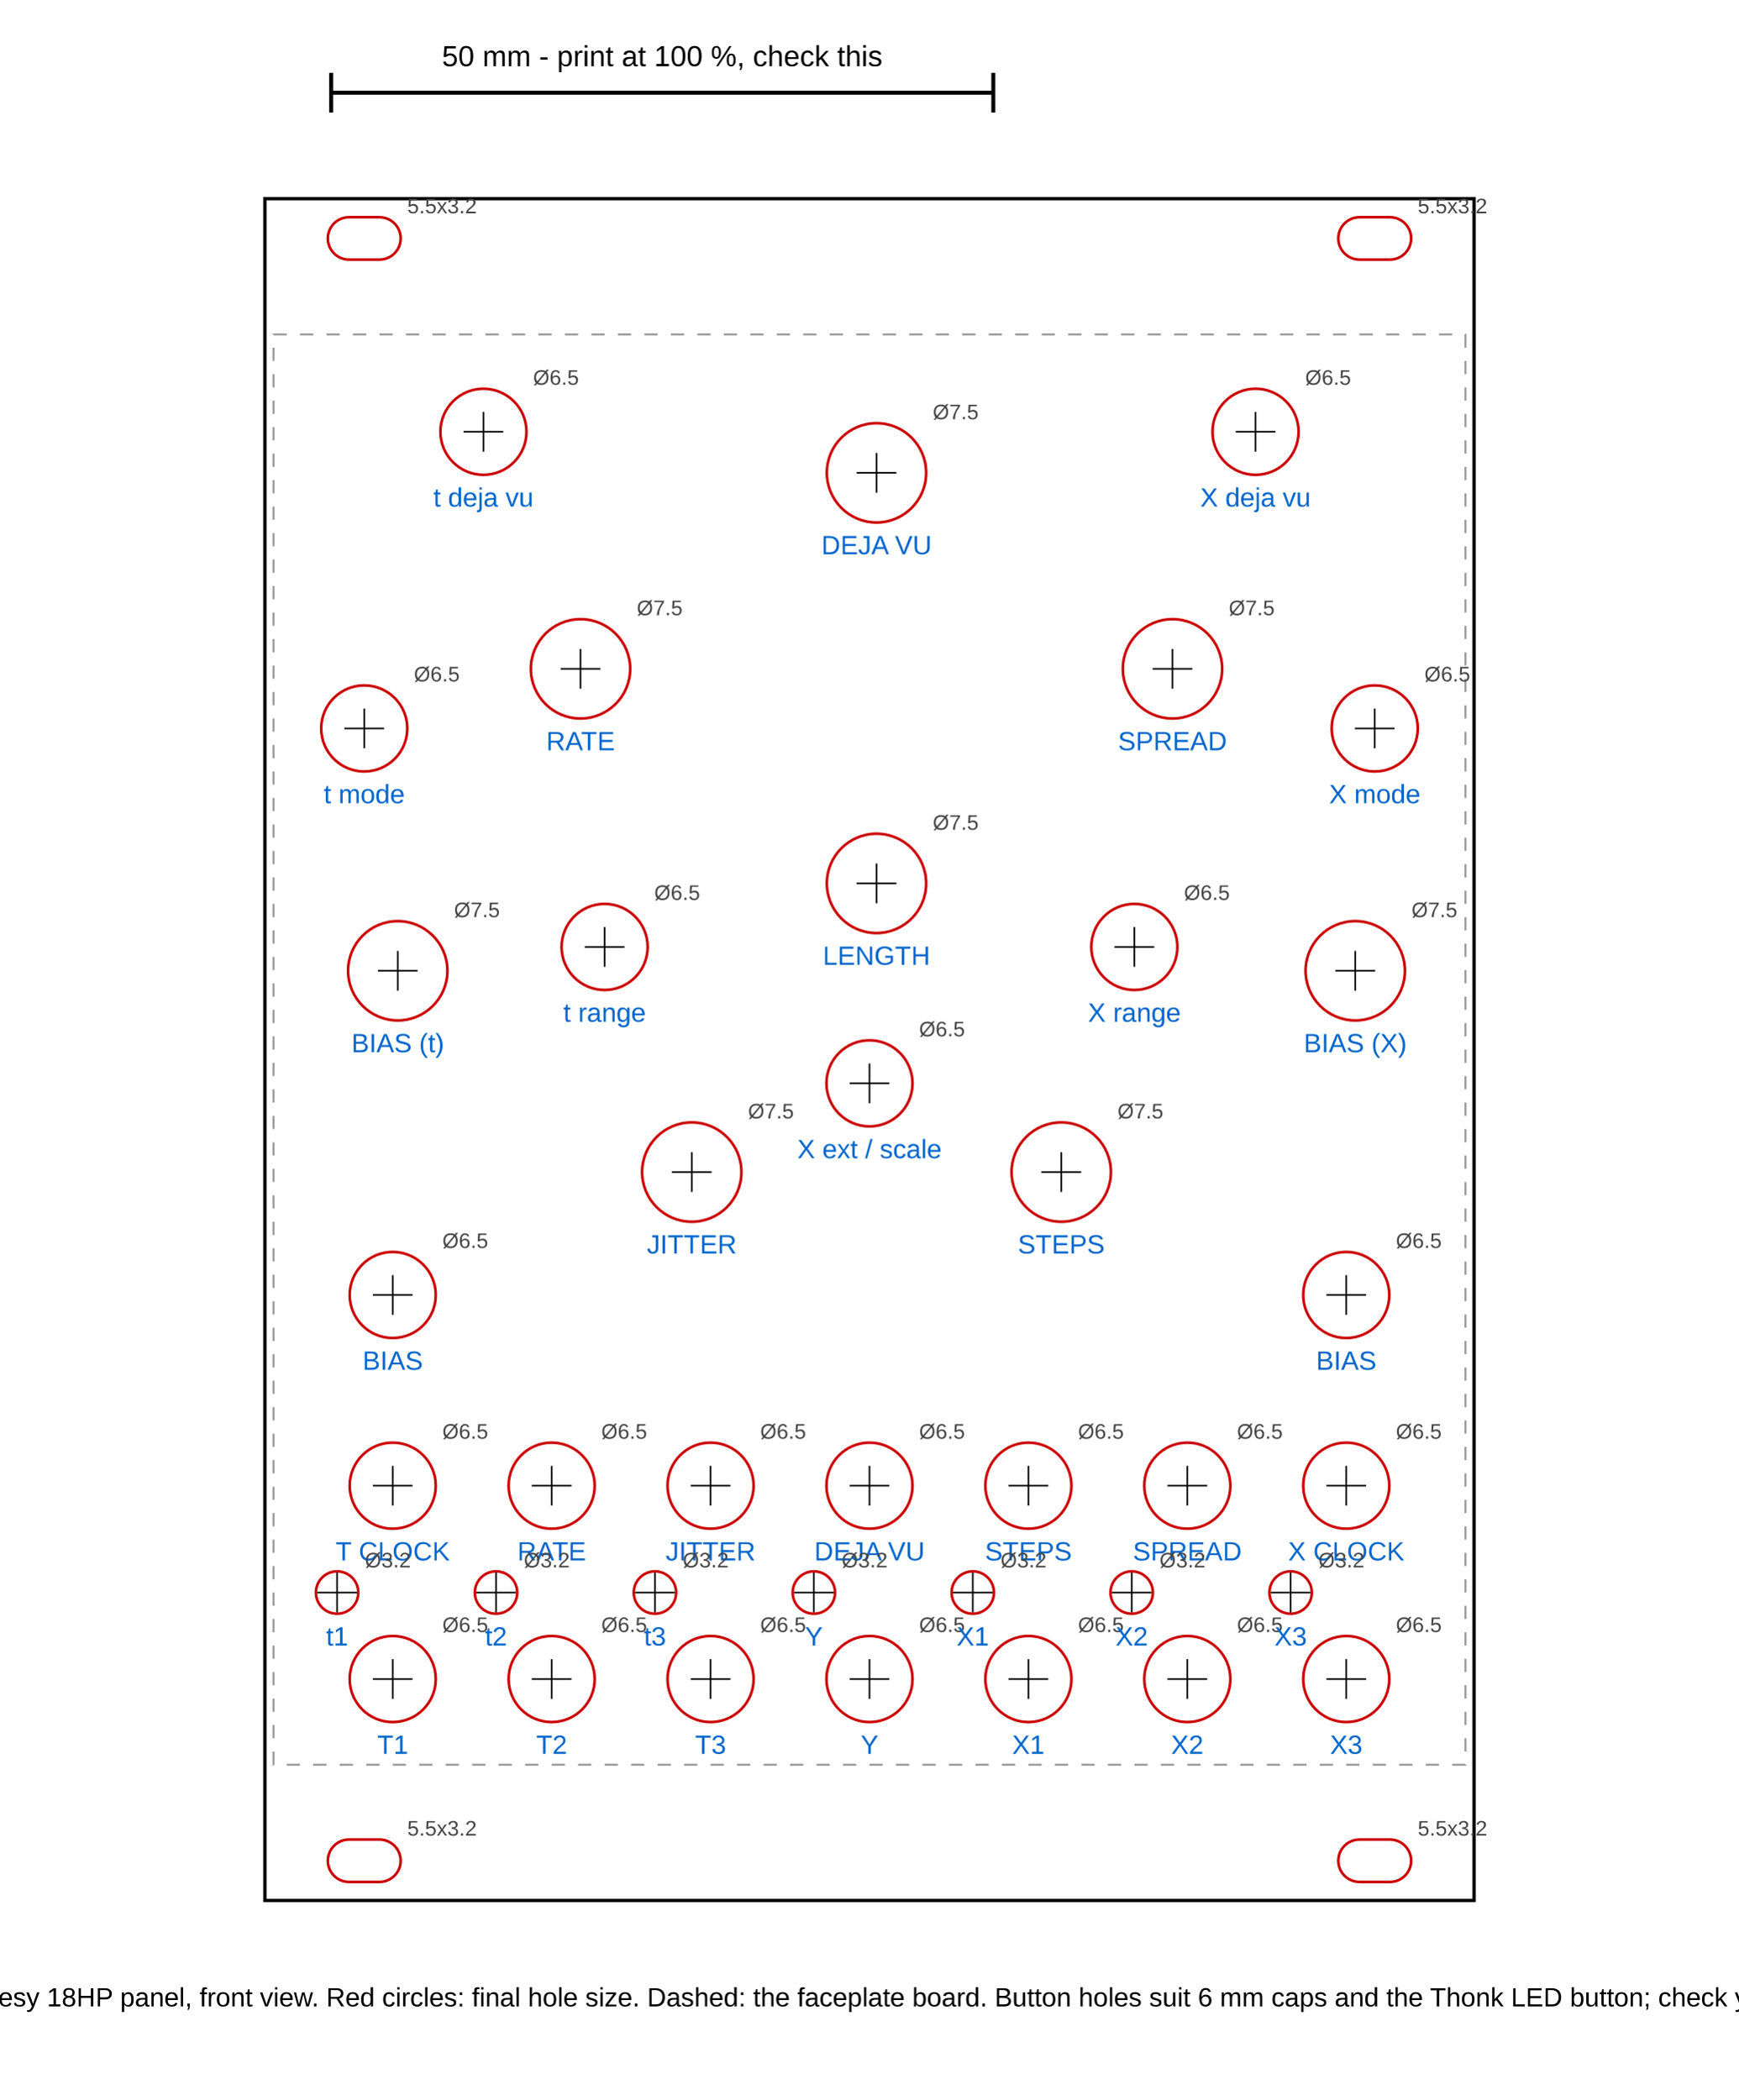
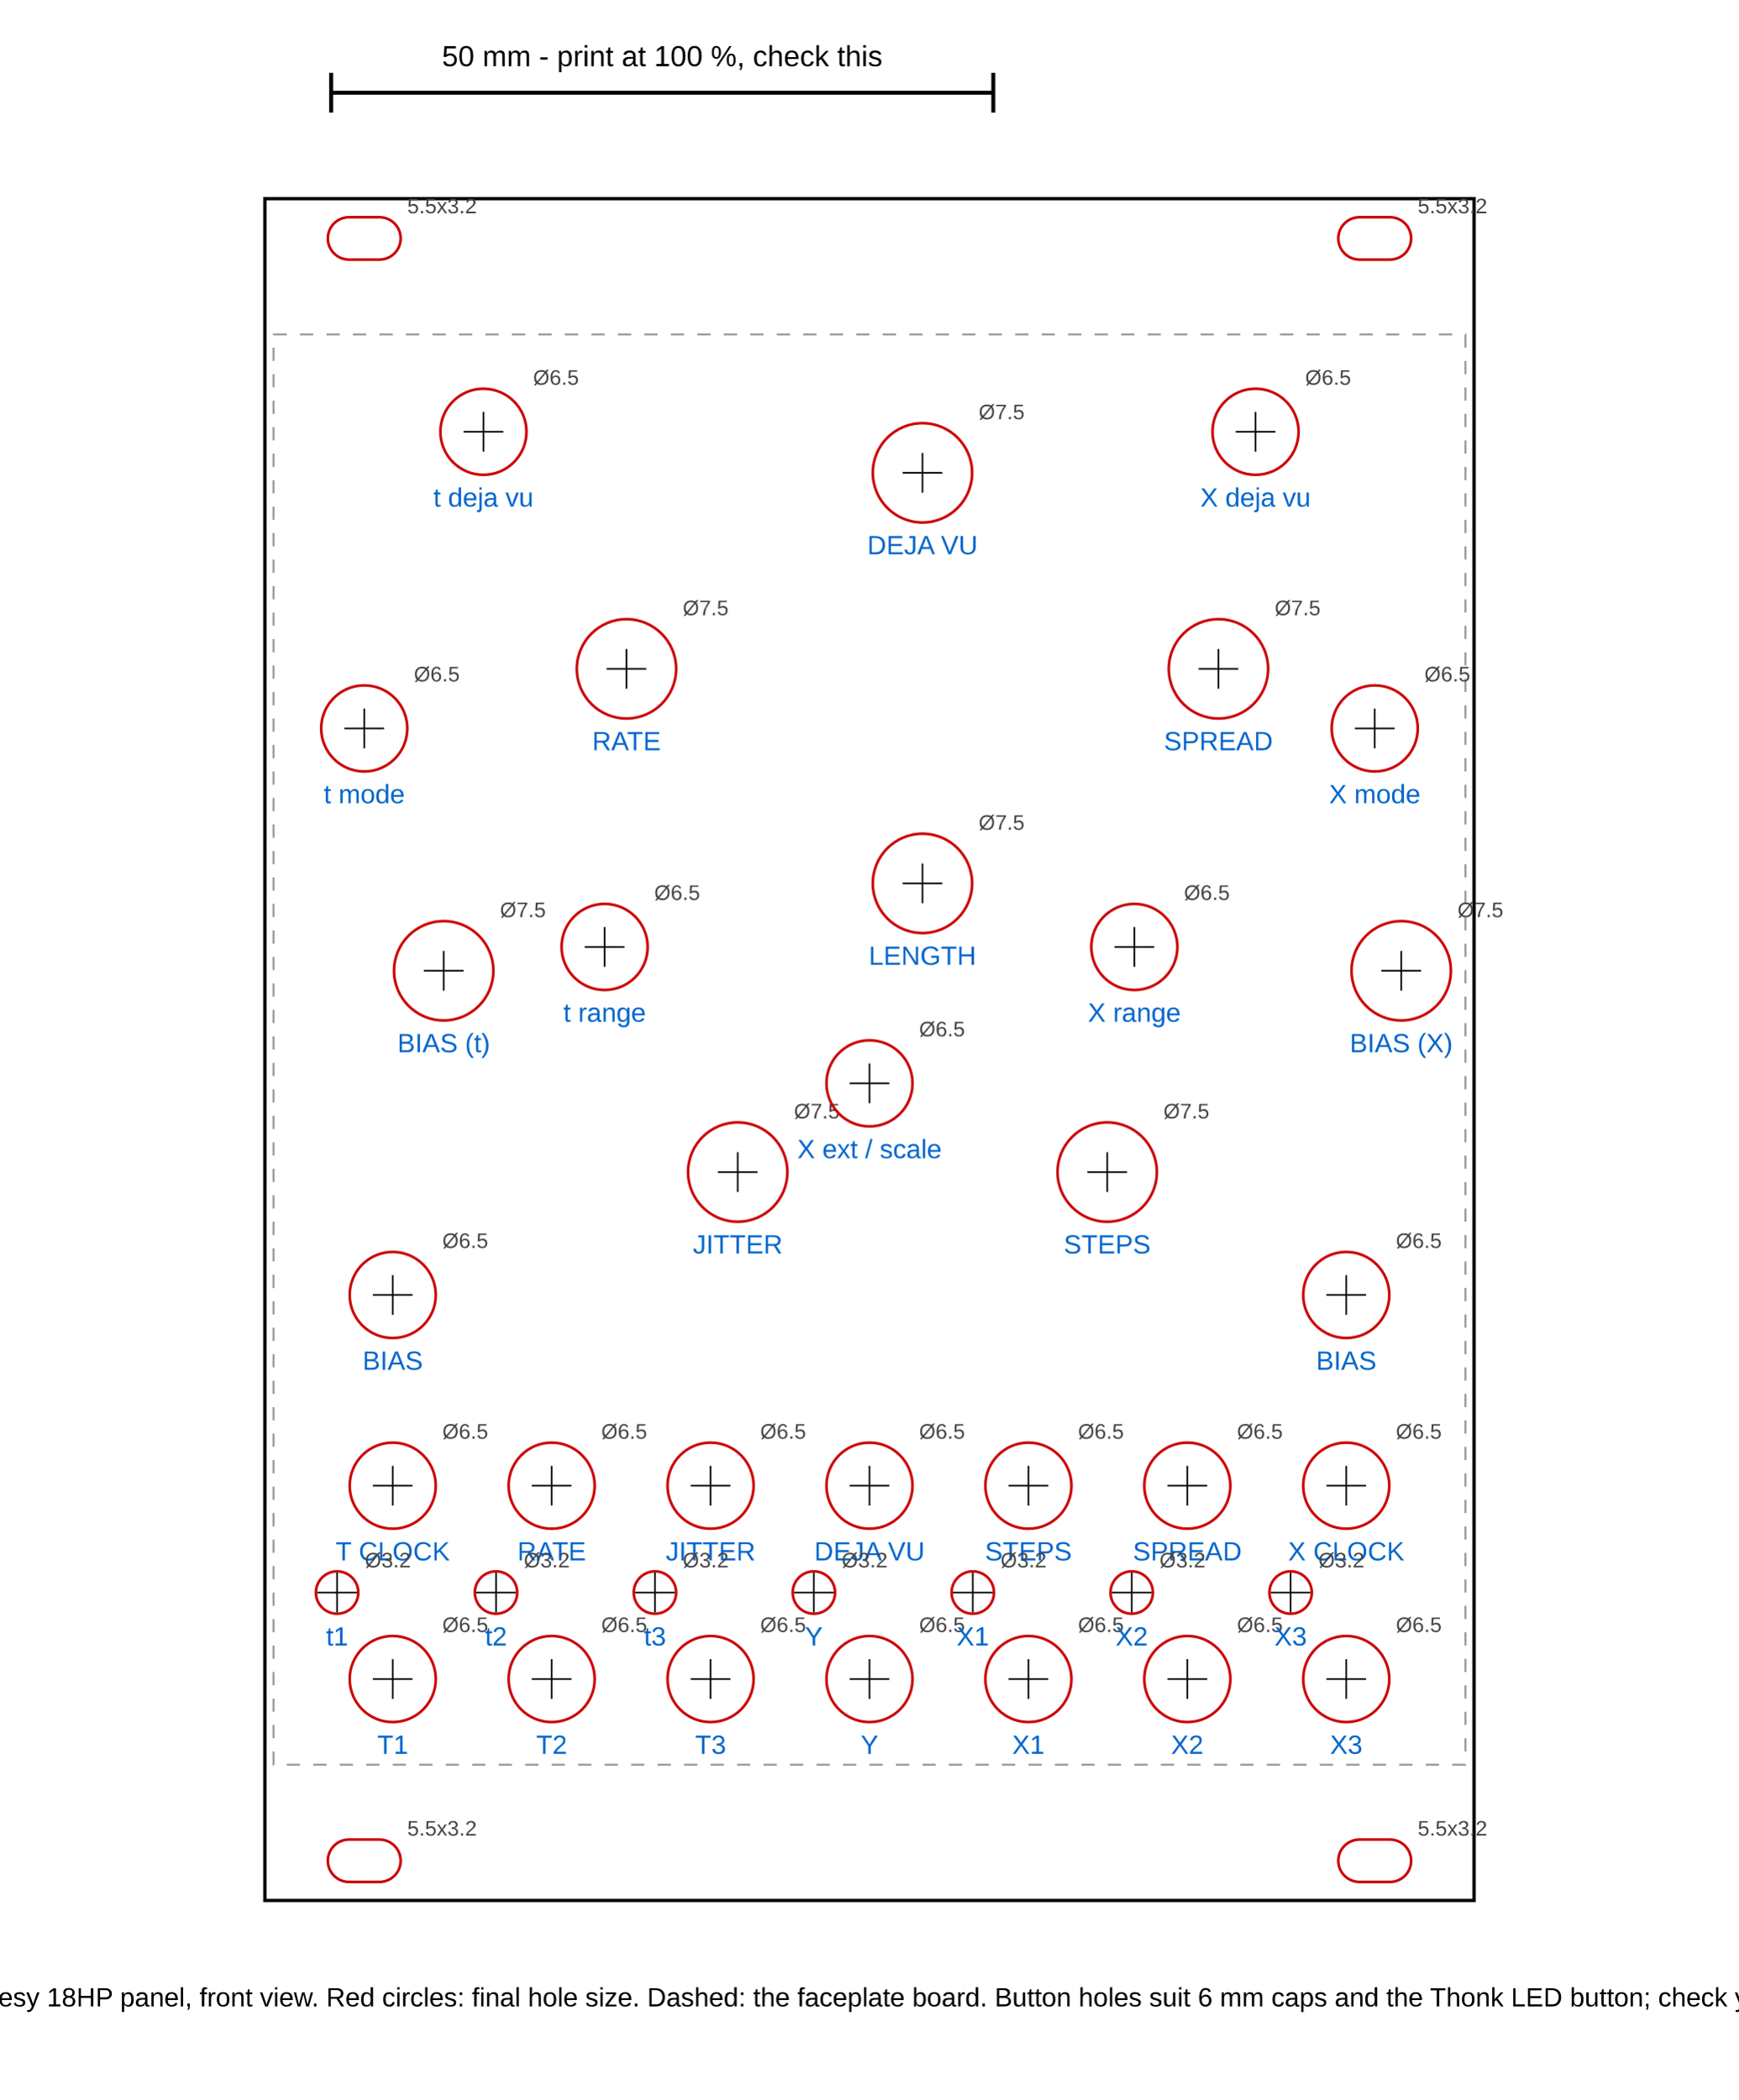
<svg xmlns="http://www.w3.org/2000/svg" width="131.3mm" height="158.5mm" viewBox="-20 -15 131.3 158.5">
  <style>text{font-family:Arial,Helvetica,sans-serif} .dim{font-size:1.6px;fill:#444} .lbl{font-size:2px;fill:#06c}</style>
  <rect x="0" y="0" width="91.3" height="128.5" fill="none" stroke="#000" stroke-width="0.25" />
  <rect x="0.65" y="10.25" width="90.0" height="108.0" fill="none" stroke="#999" stroke-width="0.15" stroke-dasharray="1,1" />
  <rect x="4.75" y="1.40" width="5.5" height="3.2" rx="1.6" fill="none" stroke="#c00" stroke-width="0.2" />
  <text class="dim" x="10.75" y="1.10">5.5x3.2</text>
  <rect x="4.75" y="123.90" width="5.5" height="3.2" rx="1.6" fill="none" stroke="#c00" stroke-width="0.2" />
  <text class="dim" x="10.75" y="123.60">5.5x3.2</text>
  <rect x="81.05" y="1.40" width="5.5" height="3.2" rx="1.6" fill="none" stroke="#c00" stroke-width="0.2" />
  <text class="dim" x="87.05" y="1.10">5.5x3.2</text>
  <rect x="81.05" y="123.90" width="5.5" height="3.2" rx="1.6" fill="none" stroke="#c00" stroke-width="0.2" />
  <text class="dim" x="87.05" y="123.60">5.5x3.2</text>
  <circle cx="9.65" cy="111.78" r="3.25" fill="none" stroke="#c00" stroke-width="0.2" />
  <line x1="8.15" y1="111.78" x2="11.15" y2="111.78" stroke="#000" stroke-width="0.12" />
  <line x1="9.65" y1="110.28" x2="9.65" y2="113.28" stroke="#000" stroke-width="0.12" />
  <text class="dim" x="13.40" y="108.23">Ø6.5</text>
  <text class="lbl" x="9.65" y="117.43" text-anchor="middle">T1</text>
  <circle cx="21.65" cy="111.78" r="3.25" fill="none" stroke="#c00" stroke-width="0.2" />
  <line x1="20.15" y1="111.78" x2="23.15" y2="111.78" stroke="#000" stroke-width="0.12" />
  <line x1="21.65" y1="110.28" x2="21.65" y2="113.28" stroke="#000" stroke-width="0.12" />
  <text class="dim" x="25.40" y="108.23">Ø6.5</text>
  <text class="lbl" x="21.65" y="117.43" text-anchor="middle">T2</text>
  <circle cx="33.65" cy="111.78" r="3.25" fill="none" stroke="#c00" stroke-width="0.2" />
  <line x1="32.15" y1="111.78" x2="35.15" y2="111.78" stroke="#000" stroke-width="0.12" />
  <line x1="33.65" y1="110.28" x2="33.65" y2="113.28" stroke="#000" stroke-width="0.12" />
  <text class="dim" x="37.40" y="108.23">Ø6.5</text>
  <text class="lbl" x="33.65" y="117.43" text-anchor="middle">T3</text>
  <circle cx="45.65" cy="111.78" r="3.25" fill="none" stroke="#c00" stroke-width="0.2" />
  <line x1="44.15" y1="111.78" x2="47.15" y2="111.78" stroke="#000" stroke-width="0.12" />
  <line x1="45.65" y1="110.28" x2="45.65" y2="113.28" stroke="#000" stroke-width="0.12" />
  <text class="dim" x="49.40" y="108.23">Ø6.5</text>
  <text class="lbl" x="45.65" y="117.43" text-anchor="middle">Y</text>
  <circle cx="57.65" cy="111.78" r="3.25" fill="none" stroke="#c00" stroke-width="0.2" />
  <line x1="56.15" y1="111.78" x2="59.15" y2="111.78" stroke="#000" stroke-width="0.12" />
  <line x1="57.65" y1="110.28" x2="57.65" y2="113.28" stroke="#000" stroke-width="0.12" />
  <text class="dim" x="61.40" y="108.23">Ø6.5</text>
  <text class="lbl" x="57.65" y="117.43" text-anchor="middle">X1</text>
  <circle cx="69.65" cy="111.78" r="3.25" fill="none" stroke="#c00" stroke-width="0.2" />
  <line x1="68.15" y1="111.78" x2="71.15" y2="111.78" stroke="#000" stroke-width="0.12" />
  <line x1="69.65" y1="110.28" x2="69.65" y2="113.28" stroke="#000" stroke-width="0.12" />
  <text class="dim" x="73.40" y="108.23">Ø6.5</text>
  <text class="lbl" x="69.65" y="117.43" text-anchor="middle">X2</text>
  <circle cx="81.65" cy="111.78" r="3.25" fill="none" stroke="#c00" stroke-width="0.2" />
  <line x1="80.15" y1="111.78" x2="83.15" y2="111.78" stroke="#000" stroke-width="0.12" />
  <line x1="81.65" y1="110.28" x2="81.65" y2="113.28" stroke="#000" stroke-width="0.12" />
  <text class="dim" x="85.40" y="108.23">Ø6.5</text>
  <text class="lbl" x="81.65" y="117.43" text-anchor="middle">X3</text>
  <circle cx="9.65" cy="97.18" r="3.25" fill="none" stroke="#c00" stroke-width="0.2" />
  <line x1="8.15" y1="97.18" x2="11.15" y2="97.18" stroke="#000" stroke-width="0.12" />
  <line x1="9.65" y1="95.68" x2="9.65" y2="98.68" stroke="#000" stroke-width="0.12" />
  <text class="dim" x="13.40" y="93.63">Ø6.5</text>
  <text class="lbl" x="9.65" y="102.83" text-anchor="middle">T CLOCK</text>
  <circle cx="21.65" cy="97.18" r="3.25" fill="none" stroke="#c00" stroke-width="0.2" />
  <line x1="20.15" y1="97.18" x2="23.15" y2="97.18" stroke="#000" stroke-width="0.12" />
  <line x1="21.65" y1="95.68" x2="21.65" y2="98.68" stroke="#000" stroke-width="0.12" />
  <text class="dim" x="25.40" y="93.63">Ø6.5</text>
  <text class="lbl" x="21.65" y="102.83" text-anchor="middle">RATE</text>
  <circle cx="33.65" cy="97.18" r="3.25" fill="none" stroke="#c00" stroke-width="0.2" />
  <line x1="32.15" y1="97.18" x2="35.15" y2="97.18" stroke="#000" stroke-width="0.12" />
  <line x1="33.65" y1="95.68" x2="33.65" y2="98.68" stroke="#000" stroke-width="0.12" />
  <text class="dim" x="37.40" y="93.63">Ø6.5</text>
  <text class="lbl" x="33.65" y="102.83" text-anchor="middle">JITTER</text>
  <circle cx="45.65" cy="97.18" r="3.25" fill="none" stroke="#c00" stroke-width="0.2" />
  <line x1="44.15" y1="97.18" x2="47.15" y2="97.18" stroke="#000" stroke-width="0.12" />
  <line x1="45.65" y1="95.68" x2="45.65" y2="98.68" stroke="#000" stroke-width="0.12" />
  <text class="dim" x="49.40" y="93.63">Ø6.5</text>
  <text class="lbl" x="45.65" y="102.83" text-anchor="middle">DEJA VU</text>
  <circle cx="57.65" cy="97.18" r="3.25" fill="none" stroke="#c00" stroke-width="0.2" />
  <line x1="56.15" y1="97.18" x2="59.15" y2="97.18" stroke="#000" stroke-width="0.12" />
  <line x1="57.65" y1="95.68" x2="57.65" y2="98.68" stroke="#000" stroke-width="0.12" />
  <text class="dim" x="61.40" y="93.63">Ø6.5</text>
  <text class="lbl" x="57.65" y="102.83" text-anchor="middle">STEPS</text>
  <circle cx="69.65" cy="97.18" r="3.25" fill="none" stroke="#c00" stroke-width="0.2" />
  <line x1="68.15" y1="97.18" x2="71.15" y2="97.18" stroke="#000" stroke-width="0.12" />
  <line x1="69.65" y1="95.68" x2="69.65" y2="98.68" stroke="#000" stroke-width="0.12" />
  <text class="dim" x="73.40" y="93.63">Ø6.5</text>
  <text class="lbl" x="69.65" y="102.83" text-anchor="middle">SPREAD</text>
  <circle cx="81.65" cy="97.18" r="3.25" fill="none" stroke="#c00" stroke-width="0.2" />
  <line x1="80.15" y1="97.18" x2="83.15" y2="97.18" stroke="#000" stroke-width="0.12" />
  <line x1="81.65" y1="95.68" x2="81.65" y2="98.68" stroke="#000" stroke-width="0.12" />
  <text class="dim" x="85.40" y="93.63">Ø6.5</text>
  <text class="lbl" x="81.65" y="102.83" text-anchor="middle">X CLOCK</text>
  <circle cx="9.65" cy="82.78" r="3.25" fill="none" stroke="#c00" stroke-width="0.2" />
  <line x1="8.15" y1="82.78" x2="11.15" y2="82.78" stroke="#000" stroke-width="0.12" />
  <line x1="9.65" y1="81.28" x2="9.65" y2="84.28" stroke="#000" stroke-width="0.12" />
  <text class="dim" x="13.40" y="79.23">Ø6.5</text>
  <text class="lbl" x="9.65" y="88.43" text-anchor="middle">BIAS</text>
  <circle cx="81.65" cy="82.78" r="3.25" fill="none" stroke="#c00" stroke-width="0.2" />
  <line x1="80.15" y1="82.78" x2="83.15" y2="82.78" stroke="#000" stroke-width="0.12" />
  <line x1="81.65" y1="81.28" x2="81.65" y2="84.28" stroke="#000" stroke-width="0.12" />
  <text class="dim" x="85.40" y="79.23">Ø6.5</text>
  <text class="lbl" x="81.65" y="88.43" text-anchor="middle">BIAS</text>
-   <circle cx="23.83" cy="35.50" r="3.75" fill="none" stroke="#c00" stroke-width="0.2" />
-   <line x1="22.33" y1="35.50" x2="25.33" y2="35.50" stroke="#000" stroke-width="0.12" />
-   <line x1="23.83" y1="34.00" x2="23.83" y2="37.00" stroke="#000" stroke-width="0.12" />
-   <text class="dim" x="28.08" y="31.45">Ø7.5</text>
-   <text class="lbl" x="23.83" y="41.65" text-anchor="middle">RATE</text>
-   <circle cx="68.53" cy="35.50" r="3.75" fill="none" stroke="#c00" stroke-width="0.2" />
-   <line x1="67.03" y1="35.50" x2="70.03" y2="35.50" stroke="#000" stroke-width="0.12" />
-   <line x1="68.53" y1="34.00" x2="68.53" y2="37.00" stroke="#000" stroke-width="0.12" />
-   <text class="dim" x="72.78" y="31.45">Ø7.5</text>
-   <text class="lbl" x="68.53" y="41.65" text-anchor="middle">SPREAD</text>
-   <circle cx="46.18" cy="20.70" r="3.75" fill="none" stroke="#c00" stroke-width="0.2" />
-   <line x1="44.68" y1="20.70" x2="47.68" y2="20.70" stroke="#000" stroke-width="0.12" />
-   <line x1="46.18" y1="19.20" x2="46.18" y2="22.20" stroke="#000" stroke-width="0.12" />
-   <text class="dim" x="50.43" y="16.65">Ø7.5</text>
-   <text class="lbl" x="46.18" y="26.85" text-anchor="middle">DEJA VU</text>
-   <circle cx="10.03" cy="58.30" r="3.75" fill="none" stroke="#c00" stroke-width="0.2" />
-   <line x1="8.53" y1="58.30" x2="11.53" y2="58.30" stroke="#000" stroke-width="0.12" />
-   <line x1="10.03" y1="56.80" x2="10.03" y2="59.80" stroke="#000" stroke-width="0.12" />
-   <text class="dim" x="14.28" y="54.25">Ø7.5</text>
-   <text class="lbl" x="10.03" y="64.45" text-anchor="middle">BIAS (t)</text>
-   <circle cx="82.33" cy="58.30" r="3.75" fill="none" stroke="#c00" stroke-width="0.2" />
-   <line x1="80.83" y1="58.30" x2="83.83" y2="58.30" stroke="#000" stroke-width="0.12" />
-   <line x1="82.33" y1="56.80" x2="82.33" y2="59.80" stroke="#000" stroke-width="0.12" />
-   <text class="dim" x="86.58" y="54.25">Ø7.5</text>
-   <text class="lbl" x="82.33" y="64.45" text-anchor="middle">BIAS (X)</text>
-   <circle cx="46.18" cy="51.70" r="3.75" fill="none" stroke="#c00" stroke-width="0.2" />
-   <line x1="44.68" y1="51.70" x2="47.68" y2="51.70" stroke="#000" stroke-width="0.12" />
-   <line x1="46.18" y1="50.20" x2="46.18" y2="53.20" stroke="#000" stroke-width="0.12" />
-   <text class="dim" x="50.43" y="47.65">Ø7.5</text>
-   <text class="lbl" x="46.18" y="57.85" text-anchor="middle">LENGTH</text>
-   <circle cx="32.23" cy="73.50" r="3.75" fill="none" stroke="#c00" stroke-width="0.2" />
-   <line x1="30.73" y1="73.50" x2="33.73" y2="73.50" stroke="#000" stroke-width="0.12" />
-   <line x1="32.23" y1="72.00" x2="32.23" y2="75.00" stroke="#000" stroke-width="0.12" />
-   <text class="dim" x="36.48" y="69.45">Ø7.5</text>
-   <text class="lbl" x="32.23" y="79.65" text-anchor="middle">JITTER</text>
-   <circle cx="60.13" cy="73.50" r="3.75" fill="none" stroke="#c00" stroke-width="0.2" />
-   <line x1="58.63" y1="73.50" x2="61.63" y2="73.50" stroke="#000" stroke-width="0.12" />
-   <line x1="60.13" y1="72.00" x2="60.13" y2="75.00" stroke="#000" stroke-width="0.12" />
-   <text class="dim" x="64.38" y="69.45">Ø7.5</text>
-   <text class="lbl" x="60.13" y="79.65" text-anchor="middle">STEPS</text>
+   <circle cx="27.30" cy="35.50" r="3.75" fill="none" stroke="#c00" stroke-width="0.2" />
+   <line x1="25.80" y1="35.50" x2="28.80" y2="35.50" stroke="#000" stroke-width="0.12" />
+   <line x1="27.30" y1="34.00" x2="27.30" y2="37.00" stroke="#000" stroke-width="0.12" />
+   <text class="dim" x="31.55" y="31.45">Ø7.5</text>
+   <text class="lbl" x="27.30" y="41.65" text-anchor="middle">RATE</text>
+   <circle cx="72.00" cy="35.50" r="3.75" fill="none" stroke="#c00" stroke-width="0.2" />
+   <line x1="70.50" y1="35.50" x2="73.50" y2="35.50" stroke="#000" stroke-width="0.12" />
+   <line x1="72.00" y1="34.00" x2="72.00" y2="37.00" stroke="#000" stroke-width="0.12" />
+   <text class="dim" x="76.25" y="31.45">Ø7.5</text>
+   <text class="lbl" x="72.00" y="41.65" text-anchor="middle">SPREAD</text>
+   <circle cx="49.65" cy="20.70" r="3.75" fill="none" stroke="#c00" stroke-width="0.2" />
+   <line x1="48.15" y1="20.70" x2="51.15" y2="20.70" stroke="#000" stroke-width="0.12" />
+   <line x1="49.65" y1="19.20" x2="49.65" y2="22.20" stroke="#000" stroke-width="0.12" />
+   <text class="dim" x="53.90" y="16.65">Ø7.5</text>
+   <text class="lbl" x="49.65" y="26.85" text-anchor="middle">DEJA VU</text>
+   <circle cx="13.50" cy="58.30" r="3.75" fill="none" stroke="#c00" stroke-width="0.2" />
+   <line x1="12.00" y1="58.30" x2="15.00" y2="58.30" stroke="#000" stroke-width="0.12" />
+   <line x1="13.50" y1="56.80" x2="13.50" y2="59.80" stroke="#000" stroke-width="0.12" />
+   <text class="dim" x="17.75" y="54.25">Ø7.5</text>
+   <text class="lbl" x="13.50" y="64.45" text-anchor="middle">BIAS (t)</text>
+   <circle cx="85.80" cy="58.30" r="3.75" fill="none" stroke="#c00" stroke-width="0.2" />
+   <line x1="84.30" y1="58.30" x2="87.30" y2="58.30" stroke="#000" stroke-width="0.12" />
+   <line x1="85.80" y1="56.80" x2="85.80" y2="59.80" stroke="#000" stroke-width="0.12" />
+   <text class="dim" x="90.05" y="54.25">Ø7.5</text>
+   <text class="lbl" x="85.80" y="64.45" text-anchor="middle">BIAS (X)</text>
+   <circle cx="49.65" cy="51.70" r="3.75" fill="none" stroke="#c00" stroke-width="0.2" />
+   <line x1="48.15" y1="51.70" x2="51.15" y2="51.70" stroke="#000" stroke-width="0.12" />
+   <line x1="49.65" y1="50.20" x2="49.65" y2="53.20" stroke="#000" stroke-width="0.12" />
+   <text class="dim" x="53.90" y="47.65">Ø7.5</text>
+   <text class="lbl" x="49.65" y="57.85" text-anchor="middle">LENGTH</text>
+   <circle cx="35.70" cy="73.50" r="3.75" fill="none" stroke="#c00" stroke-width="0.2" />
+   <line x1="34.20" y1="73.50" x2="37.20" y2="73.50" stroke="#000" stroke-width="0.12" />
+   <line x1="35.70" y1="72.00" x2="35.70" y2="75.00" stroke="#000" stroke-width="0.12" />
+   <text class="dim" x="39.95" y="69.45">Ø7.5</text>
+   <text class="lbl" x="35.70" y="79.65" text-anchor="middle">JITTER</text>
+   <circle cx="63.60" cy="73.50" r="3.75" fill="none" stroke="#c00" stroke-width="0.2" />
+   <line x1="62.10" y1="73.50" x2="65.10" y2="73.50" stroke="#000" stroke-width="0.12" />
+   <line x1="63.60" y1="72.00" x2="63.60" y2="75.00" stroke="#000" stroke-width="0.12" />
+   <text class="dim" x="67.85" y="69.45">Ø7.5</text>
+   <text class="lbl" x="63.60" y="79.65" text-anchor="middle">STEPS</text>
  <circle cx="16.50" cy="17.60" r="3.25" fill="none" stroke="#c00" stroke-width="0.2" />
  <line x1="15.00" y1="17.60" x2="18.00" y2="17.60" stroke="#000" stroke-width="0.12" />
  <line x1="16.50" y1="16.10" x2="16.50" y2="19.10" stroke="#000" stroke-width="0.12" />
  <text class="dim" x="20.25" y="14.05">Ø6.5</text>
  <text class="lbl" x="16.50" y="23.25" text-anchor="middle">t deja vu</text>
  <circle cx="74.80" cy="17.60" r="3.25" fill="none" stroke="#c00" stroke-width="0.2" />
  <line x1="73.30" y1="17.60" x2="76.30" y2="17.60" stroke="#000" stroke-width="0.12" />
  <line x1="74.80" y1="16.10" x2="74.80" y2="19.10" stroke="#000" stroke-width="0.12" />
  <text class="dim" x="78.55" y="14.05">Ø6.5</text>
  <text class="lbl" x="74.80" y="23.25" text-anchor="middle">X deja vu</text>
  <circle cx="7.50" cy="40.00" r="3.25" fill="none" stroke="#c00" stroke-width="0.2" />
  <line x1="6.00" y1="40.00" x2="9.00" y2="40.00" stroke="#000" stroke-width="0.12" />
  <line x1="7.50" y1="38.50" x2="7.50" y2="41.50" stroke="#000" stroke-width="0.12" />
  <text class="dim" x="11.25" y="36.45">Ø6.5</text>
  <text class="lbl" x="7.50" y="45.65" text-anchor="middle">t mode</text>
  <circle cx="83.80" cy="40.00" r="3.25" fill="none" stroke="#c00" stroke-width="0.2" />
  <line x1="82.30" y1="40.00" x2="85.30" y2="40.00" stroke="#000" stroke-width="0.12" />
  <line x1="83.80" y1="38.50" x2="83.80" y2="41.50" stroke="#000" stroke-width="0.12" />
  <text class="dim" x="87.55" y="36.45">Ø6.5</text>
  <text class="lbl" x="83.80" y="45.65" text-anchor="middle">X mode</text>
  <circle cx="25.65" cy="56.50" r="3.25" fill="none" stroke="#c00" stroke-width="0.2" />
  <line x1="24.15" y1="56.50" x2="27.15" y2="56.50" stroke="#000" stroke-width="0.12" />
  <line x1="25.65" y1="55.00" x2="25.65" y2="58.00" stroke="#000" stroke-width="0.12" />
  <text class="dim" x="29.40" y="52.95">Ø6.5</text>
  <text class="lbl" x="25.65" y="62.15" text-anchor="middle">t range</text>
  <circle cx="65.65" cy="56.50" r="3.25" fill="none" stroke="#c00" stroke-width="0.2" />
  <line x1="64.15" y1="56.50" x2="67.15" y2="56.50" stroke="#000" stroke-width="0.12" />
  <line x1="65.65" y1="55.00" x2="65.65" y2="58.00" stroke="#000" stroke-width="0.12" />
  <text class="dim" x="69.40" y="52.95">Ø6.5</text>
  <text class="lbl" x="65.65" y="62.15" text-anchor="middle">X range</text>
  <circle cx="45.65" cy="66.80" r="3.25" fill="none" stroke="#c00" stroke-width="0.2" />
  <line x1="44.15" y1="66.80" x2="47.15" y2="66.80" stroke="#000" stroke-width="0.12" />
  <line x1="45.65" y1="65.30" x2="45.65" y2="68.30" stroke="#000" stroke-width="0.12" />
  <text class="dim" x="49.40" y="63.25">Ø6.5</text>
  <text class="lbl" x="45.65" y="72.45" text-anchor="middle">X ext / scale</text>
  <circle cx="5.45" cy="105.25" r="1.60" fill="none" stroke="#c00" stroke-width="0.2" />
  <line x1="3.95" y1="105.25" x2="6.95" y2="105.25" stroke="#000" stroke-width="0.12" />
  <line x1="5.45" y1="103.75" x2="5.45" y2="106.75" stroke="#000" stroke-width="0.12" />
  <text class="dim" x="7.55" y="103.35">Ø3.2</text>
  <text class="lbl" x="5.45" y="109.25" text-anchor="middle">t1</text>
  <circle cx="17.45" cy="105.25" r="1.60" fill="none" stroke="#c00" stroke-width="0.2" />
  <line x1="15.95" y1="105.25" x2="18.95" y2="105.25" stroke="#000" stroke-width="0.12" />
  <line x1="17.45" y1="103.75" x2="17.45" y2="106.75" stroke="#000" stroke-width="0.12" />
  <text class="dim" x="19.55" y="103.35">Ø3.2</text>
  <text class="lbl" x="17.45" y="109.25" text-anchor="middle">t2</text>
  <circle cx="29.45" cy="105.25" r="1.60" fill="none" stroke="#c00" stroke-width="0.2" />
  <line x1="27.95" y1="105.25" x2="30.95" y2="105.25" stroke="#000" stroke-width="0.12" />
  <line x1="29.45" y1="103.75" x2="29.45" y2="106.75" stroke="#000" stroke-width="0.12" />
  <text class="dim" x="31.55" y="103.35">Ø3.2</text>
  <text class="lbl" x="29.45" y="109.25" text-anchor="middle">t3</text>
  <circle cx="41.45" cy="105.25" r="1.60" fill="none" stroke="#c00" stroke-width="0.2" />
  <line x1="39.95" y1="105.25" x2="42.95" y2="105.25" stroke="#000" stroke-width="0.12" />
  <line x1="41.45" y1="103.75" x2="41.45" y2="106.75" stroke="#000" stroke-width="0.12" />
  <text class="dim" x="43.55" y="103.35">Ø3.2</text>
  <text class="lbl" x="41.45" y="109.25" text-anchor="middle">Y</text>
  <circle cx="53.45" cy="105.25" r="1.60" fill="none" stroke="#c00" stroke-width="0.2" />
  <line x1="51.95" y1="105.25" x2="54.95" y2="105.25" stroke="#000" stroke-width="0.12" />
  <line x1="53.45" y1="103.75" x2="53.45" y2="106.75" stroke="#000" stroke-width="0.12" />
  <text class="dim" x="55.55" y="103.35">Ø3.2</text>
  <text class="lbl" x="53.45" y="109.25" text-anchor="middle">X1</text>
  <circle cx="65.45" cy="105.25" r="1.60" fill="none" stroke="#c00" stroke-width="0.2" />
  <line x1="63.95" y1="105.25" x2="66.95" y2="105.25" stroke="#000" stroke-width="0.12" />
  <line x1="65.45" y1="103.75" x2="65.45" y2="106.75" stroke="#000" stroke-width="0.12" />
  <text class="dim" x="67.55" y="103.35">Ø3.2</text>
  <text class="lbl" x="65.45" y="109.25" text-anchor="middle">X2</text>
  <circle cx="77.45" cy="105.25" r="1.60" fill="none" stroke="#c00" stroke-width="0.2" />
  <line x1="75.95" y1="105.25" x2="78.95" y2="105.25" stroke="#000" stroke-width="0.12" />
  <line x1="77.45" y1="103.75" x2="77.45" y2="106.75" stroke="#000" stroke-width="0.12" />
  <text class="dim" x="79.55" y="103.35">Ø3.2</text>
  <text class="lbl" x="77.45" y="109.25" text-anchor="middle">X3</text>
  <line x1="5" y1="-8" x2="55" y2="-8" stroke="#000" stroke-width="0.3" />
  <line x1="5" y1="-9.5" x2="5" y2="-6.5" stroke="#000" stroke-width="0.3" />
  <line x1="55" y1="-9.5" x2="55" y2="-6.5" stroke="#000" stroke-width="0.3" />
  <text x="30" y="-10" font-size="2.2" text-anchor="middle">50 mm - print at 100 %, check this</text>
  <text x="45.65" y="136.5" font-size="2" text-anchor="middle">Marblesy 18HP panel, front view. Red circles: final hole size. Dashed: the faceplate board. Button holes suit 6 mm caps and the Thonk LED button; check yours.</text>
</svg>
